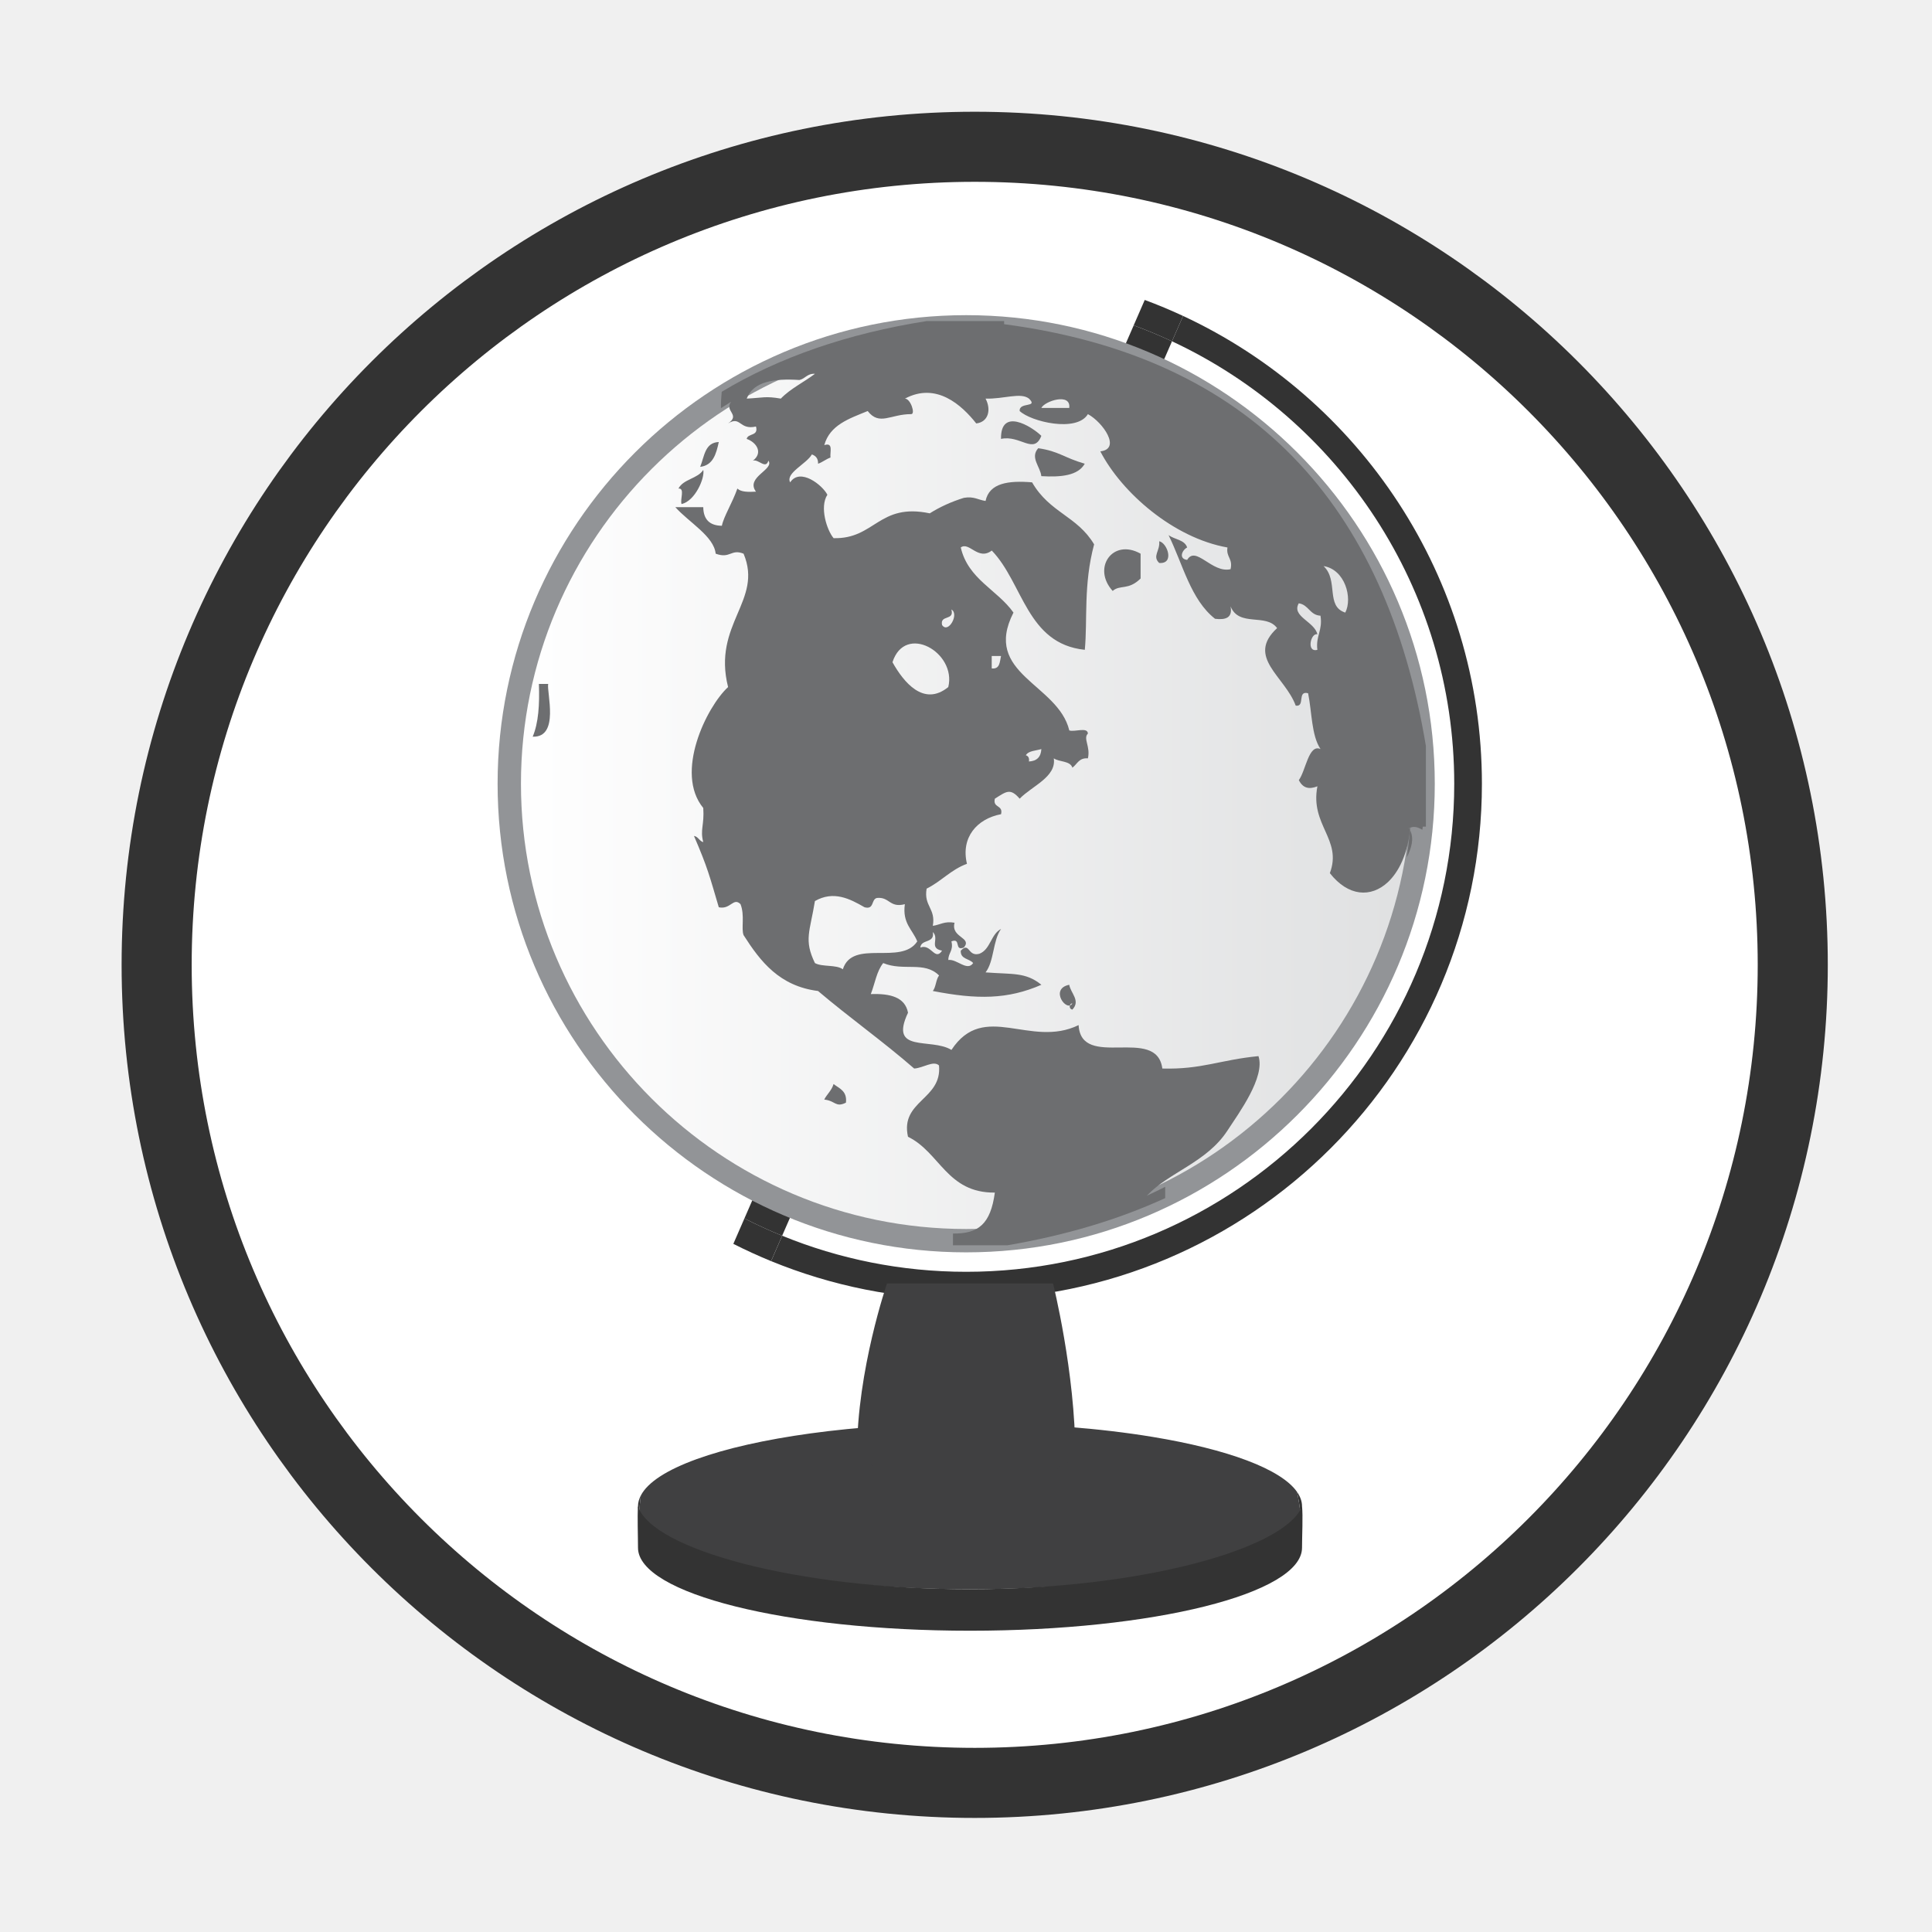
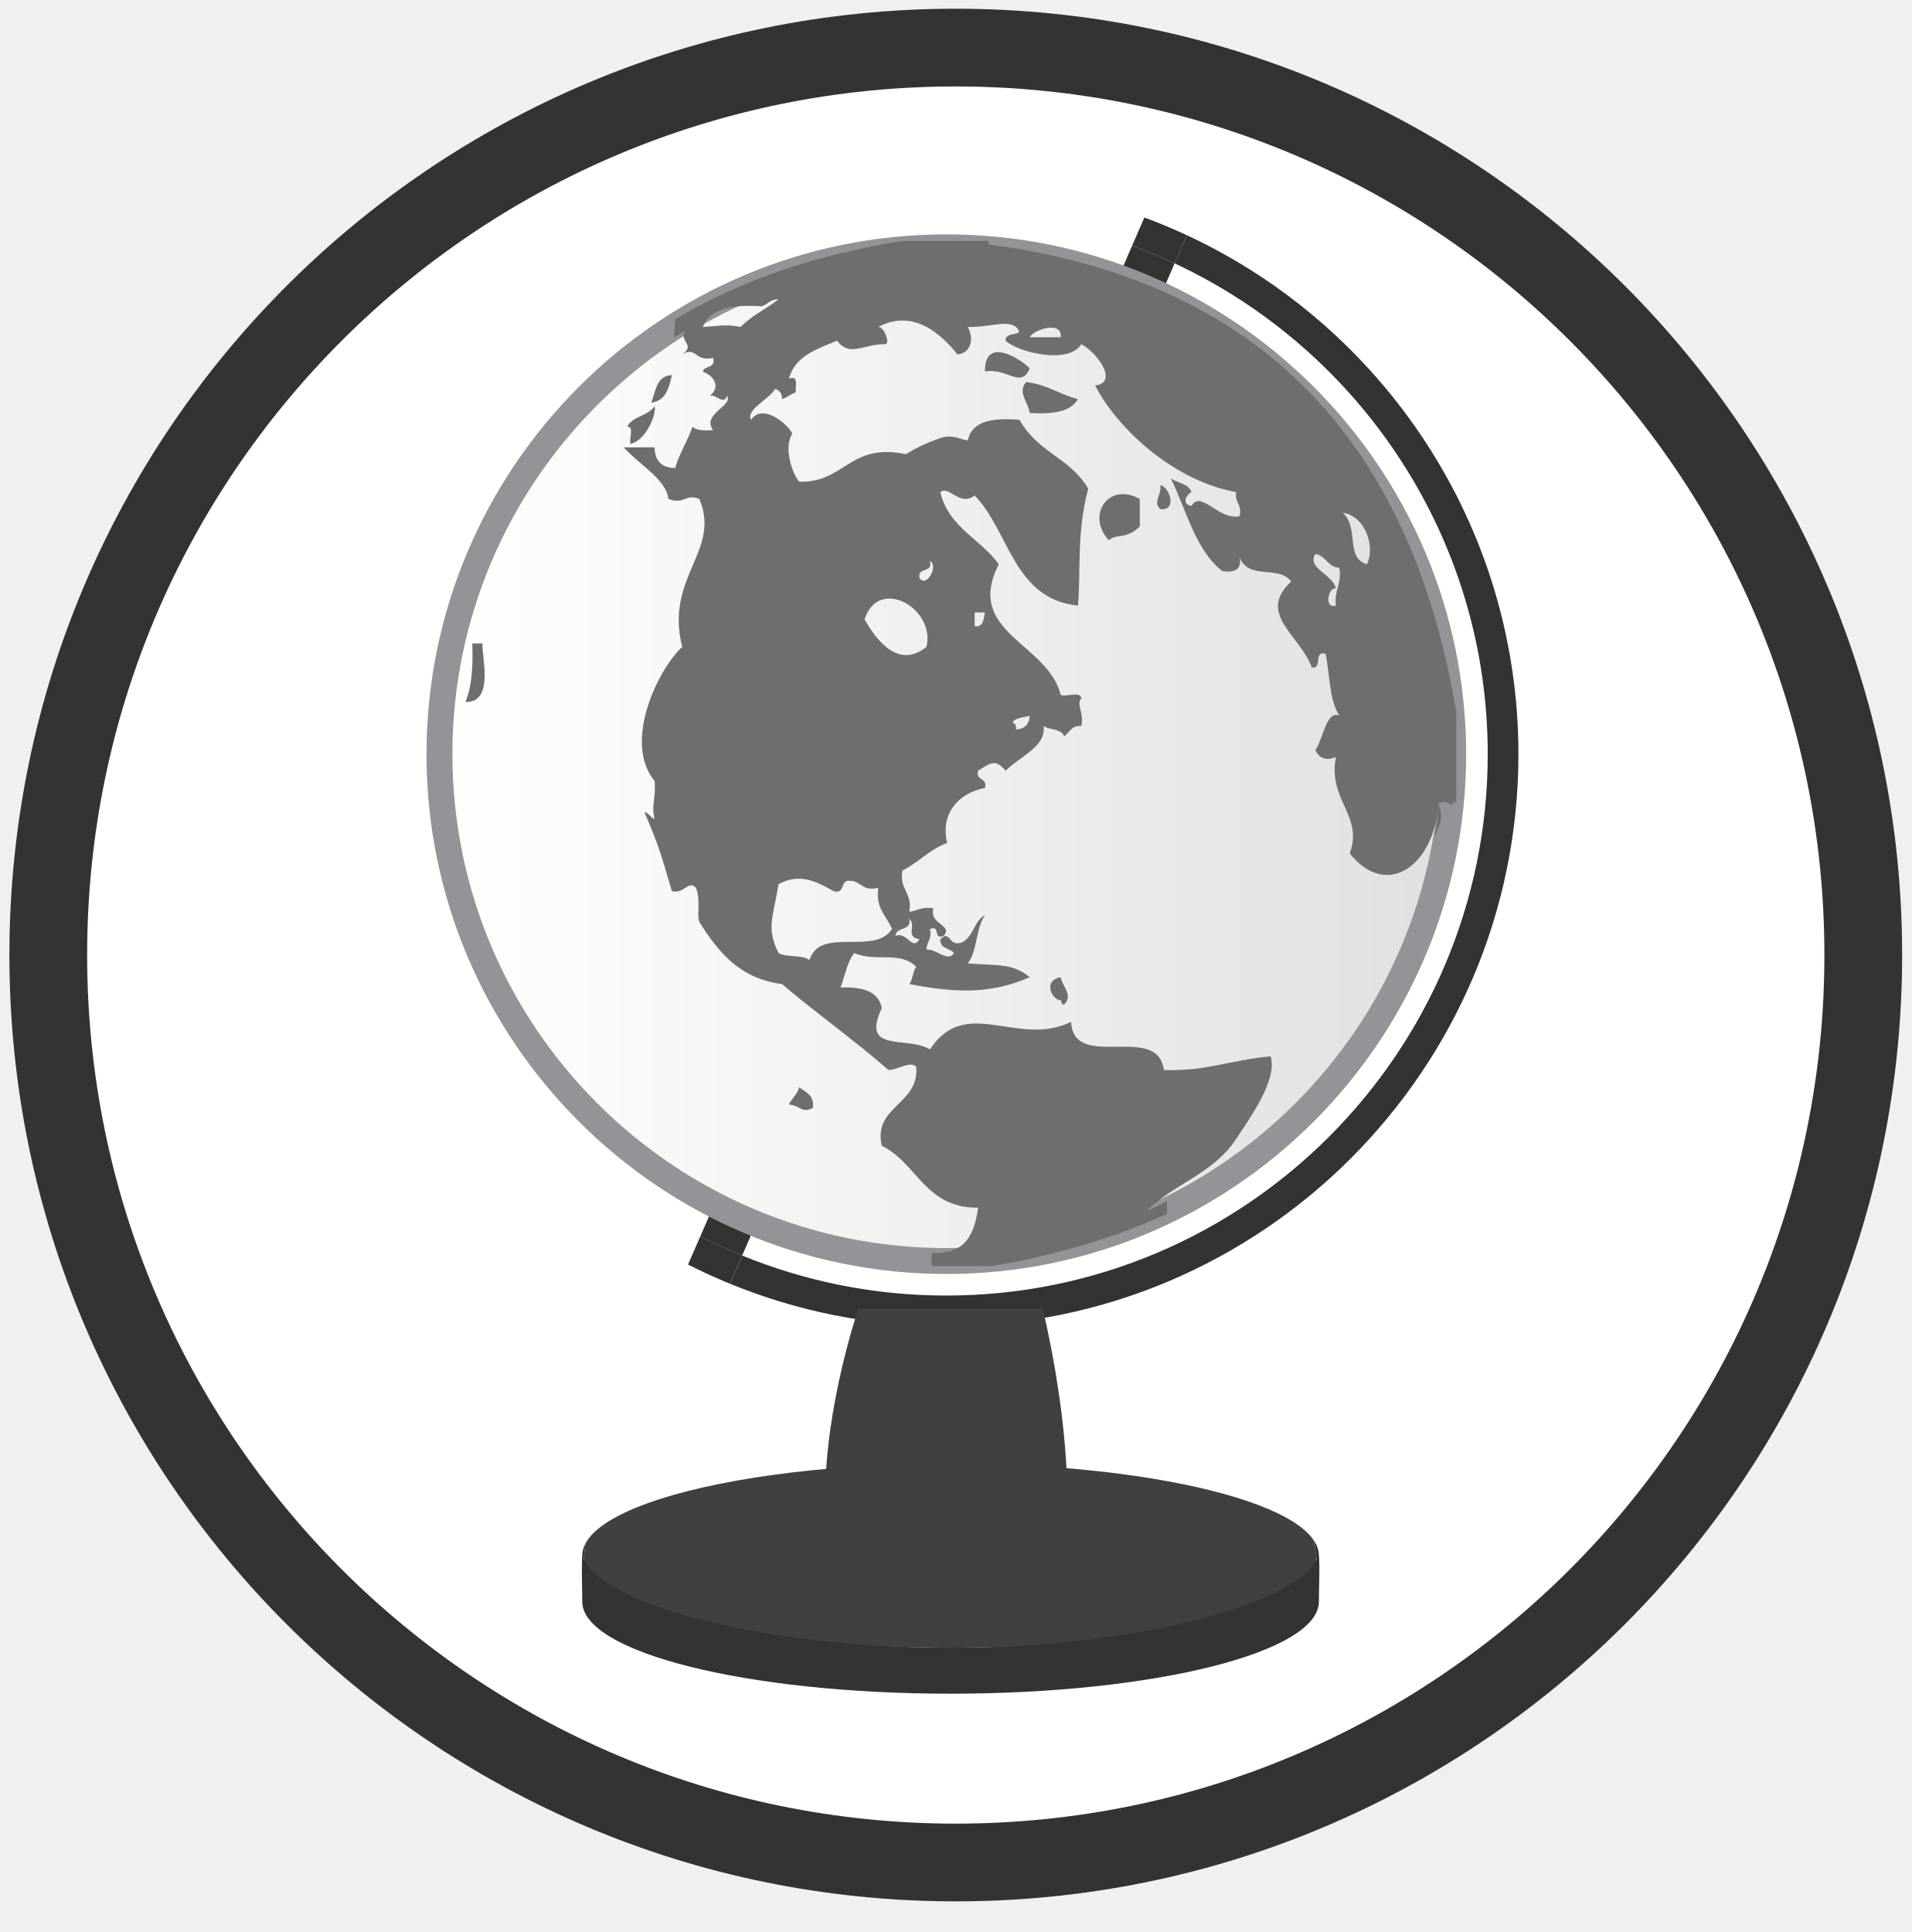
- <svg xmlns="http://www.w3.org/2000/svg" version="1.1" id="Layer_1" x="0px" y="0px" width="111px" height="111px" viewBox="0 0 111 111" enable-background="new 0 0 111 111" xml:space="preserve">
+ <svg xmlns="http://www.w3.org/2000/svg" version="1.1" id="Layer_1" x="0px" y="0px" width="99px" height="100.065px" viewBox="6 5.468 99 100.065" enable-background="new 6 5.468 99 100.065" xml:space="preserve">
  <g>
-     <circle fill="#FFFFFF" stroke="#333333" stroke-width="4.026" stroke-miterlimit="10" cx="56" cy="55.433" r="47" />
+     <circle fill="#FFFFFF" stroke="#333333" stroke-width="4.026" stroke-miterlimit="10" cx="55.5" cy="54.933" r="47" />
    <g>
      <g>
-         <path fill="none" d="M55.511,16.99c-15.462,0-28.04,12.578-28.04,28.04c0,10.876,6.225,20.325,15.299,24.973l22.366-51.311     C62.131,17.59,58.89,16.99,55.511,16.99z" />
-         <path fill="none" d="M55.511,73.069c15.461,0,28.039-12.579,28.039-28.039c0-11.239-6.647-20.952-16.215-25.421L44.937,70.997     C48.202,72.332,51.771,73.069,55.511,73.069z" />
-         <path fill="#333333" d="M42.769,70.004c0.705,0.361,1.43,0.692,2.168,0.993l22.398-51.388c-0.717-0.335-1.451-0.643-2.2-0.916     L42.769,70.004z" />
-         <path fill="#333333" d="M42.769,70.004l-0.636,1.46c0.707,0.358,1.431,0.689,2.168,0.992l0.636-1.459     C44.199,70.695,43.475,70.365,42.769,70.004z" />
-         <path fill="#333333" d="M67.335,19.609l0.636-1.457c-0.72-0.335-1.453-0.642-2.202-0.919l-0.635,1.46     C65.884,18.966,66.618,19.274,67.335,19.609z" />
-         <path fill="#333333" d="M67.972,18.152l-0.636,1.457c9.568,4.47,16.215,14.182,16.215,25.421     c0,15.46-12.579,28.039-28.039,28.039c-3.739,0-7.309-0.738-10.573-2.072l-0.636,1.459c3.459,1.418,7.243,2.203,11.209,2.203     c16.338,0,29.629-13.291,29.629-29.629C85.14,33.141,78.1,22.867,67.972,18.152z" />
+         <path fill="none" d="M55.011,16.49c-15.462,0-28.04,12.578-28.04,28.04c0,10.876,6.225,20.325,15.299,24.973l22.366-51.311     C61.631,17.09,58.39,16.49,55.011,16.49z" />
+         <path fill="none" d="M55.011,72.569c15.461,0,28.039-12.579,28.039-28.039c0-11.239-6.647-20.952-16.215-25.421L44.437,70.497     C47.702,71.832,51.271,72.569,55.011,72.569z" />
+         <path fill="#333333" d="M42.269,69.504c0.705,0.361,1.43,0.692,2.168,0.993l22.398-51.388c-0.717-0.335-1.451-0.643-2.2-0.916     L42.269,69.504z" />
+         <path fill="#333333" d="M42.269,69.504l-0.636,1.46c0.707,0.358,1.431,0.689,2.168,0.992l0.636-1.459     C43.699,70.195,42.975,69.865,42.269,69.504z" />
+         <path fill="#333333" d="M66.835,19.109l0.636-1.457c-0.72-0.335-1.453-0.642-2.202-0.919l-0.635,1.46     C65.384,18.466,66.118,18.774,66.835,19.109z" />
+         <path fill="#333333" d="M67.472,17.652l-0.636,1.457c9.568,4.47,16.215,14.182,16.215,25.421     c0,15.46-12.579,28.039-28.039,28.039c-3.739,0-7.309-0.738-10.573-2.072l-0.636,1.459c3.459,1.418,7.243,2.203,11.209,2.203     c16.338,0,29.629-13.291,29.629-29.629C84.64,32.641,77.6,22.367,67.472,17.652z" />
      </g>
      <g>
-         <path fill="#333333" d="M74.806,86.537c0-0.279-0.102-0.554-0.285-0.819c0.083,0.389,0.149,0.814,0.197,1.279     C74.775,86.846,74.806,86.692,74.806,86.537z" />
-         <path fill="#333333" d="M36.655,86.537c0,0.129,0.027,0.257,0.066,0.383c0.026-0.351,0.057-0.683,0.095-0.996     C36.714,86.126,36.655,86.329,36.655,86.537z" />
-         <path fill="#404041" d="M74.521,85.718c-0.915-1.32-3.996-2.453-8.299-3.163c-3.01-0.497-6.615-0.787-10.491-0.787     c-3.322,0-6.445,0.213-9.165,0.586c-5.226,0.718-8.957,2.028-9.749,3.57c-0.038,0.313-0.07,0.645-0.095,0.996     c0.782,2.455,8.991,4.386,19.01,4.386c9.916,0,18.062-1.892,18.987-4.309C74.671,86.532,74.604,86.106,74.521,85.718z" />
-         <path fill="#333333" d="M55.731,91.306c-10.018,0-18.295-2.314-19.076-4.769c-0.043,0.609,0,1.656,0,2.385     c0,2.633,8.541,4.769,19.076,4.769c10.536,0,19.075-2.136,19.075-4.769c0-0.71,0.059-1.806,0-2.385     C73.882,88.955,65.647,91.306,55.731,91.306z" />
+         <path fill="#333333" d="M74.306,86.037c0-0.279-0.102-0.554-0.285-0.819c0.083,0.389,0.149,0.814,0.197,1.279     C74.275,86.346,74.306,86.192,74.306,86.037z" />
+         <path fill="#333333" d="M36.155,86.037c0,0.129,0.027,0.257,0.066,0.383c0.026-0.351,0.057-0.683,0.095-0.996     C36.214,85.626,36.155,85.829,36.155,86.037z" />
+         <path fill="#404041" d="M74.021,85.218c-0.915-1.32-3.996-2.453-8.299-3.163c-3.01-0.497-6.615-0.787-10.491-0.787     c-3.322,0-6.445,0.213-9.165,0.586c-5.226,0.718-8.957,2.028-9.749,3.57c-0.038,0.313-0.07,0.645-0.095,0.996     c0.782,2.455,8.991,4.386,19.01,4.386c9.916,0,18.062-1.892,18.987-4.309C74.171,86.032,74.104,85.606,74.021,85.218z" />
+         <path fill="#333333" d="M55.231,90.806c-10.018,0-18.295-2.314-19.076-4.769c-0.043,0.609,0,1.656,0,2.385     c0,2.633,8.541,4.769,19.076,4.769c10.536,0,19.075-2.136,19.075-4.769c0-0.71,0.059-1.806,0-2.385     C73.382,88.455,65.147,90.806,55.231,90.806z" />
      </g>
-       <path fill="#333333" d="M50.962,74.615" />
-       <path fill="#404041" d="M50.962,73.737c0,0-1.722,4.985-1.722,9.754c2.005,2.268,9.829,2.765,12.541,0.132    c0-4.769-1.281-9.887-1.281-9.887H50.962z" />
+       <path fill="#333333" d="M50.462,74.115" />
+       <path fill="#404041" d="M50.462,73.237c0,0-1.722,4.985-1.722,9.754c2.005,2.268,9.829,2.765,12.541,0.132    c0-4.769-1.281-9.887-1.281-9.887L50.462,73.237L50.462,73.237z" />
      <g>
        <g>
-           <linearGradient id="SVGID_1_" gradientUnits="userSpaceOnUse" x1="29.259" y1="45.029" x2="81.762" y2="45.029">
+           <linearGradient id="SVGID_1_" gradientUnits="userSpaceOnUse" x1="279.26" y1="-274.029" x2="331.762" y2="-274.029" gradientTransform="matrix(1 0 0 -1 -250.5 -229.5)">
            <stop offset="0" style="stop-color:#FFFFFF" />
            <stop offset="1" style="stop-color:#DFE0E1" />
          </linearGradient>
-           <path fill="url(#SVGID_1_)" d="M55.511,71.281c-14.475,0-26.251-11.776-26.251-26.251c0-14.476,11.776-26.252,26.251-26.252      c14.475,0,26.251,11.777,26.251,26.252C81.762,59.505,69.985,71.281,55.511,71.281z" />
-           <path fill="#929497" d="M55.511,19.449c14.105,0,25.58,11.476,25.58,25.581c0,14.105-11.475,25.58-25.58,25.58      c-14.105,0-25.58-11.475-25.58-25.58C29.93,30.925,41.406,19.449,55.511,19.449 M55.511,18.107      c-14.846,0-26.922,12.077-26.922,26.923c0,14.844,12.077,26.922,26.922,26.922c14.844,0,26.922-12.078,26.922-26.922      C82.432,30.184,70.355,18.107,55.511,18.107L55.511,18.107z" />
+           <path fill="url(#SVGID_1_)" d="M55.011,70.781c-14.475,0-26.251-11.776-26.251-26.251c0-14.476,11.776-26.252,26.251-26.252      S81.262,30.055,81.262,44.53S69.485,70.781,55.011,70.781z" />
+           <path fill="#929497" d="M55.011,18.949c14.105,0,25.58,11.476,25.58,25.581s-11.475,25.58-25.58,25.58      s-25.58-11.475-25.58-25.58C29.43,30.425,40.906,18.949,55.011,18.949 M55.011,17.607c-14.846,0-26.922,12.077-26.922,26.923      c0,14.844,12.077,26.922,26.922,26.922c14.844,0,26.922-12.078,26.922-26.922C81.932,29.684,69.855,17.607,55.011,17.607      L55.011,17.607z" />
        </g>
      </g>
      <g>
-         <path fill-rule="evenodd" clip-rule="evenodd" fill="#6D6E70" d="M59.829,25.04c-0.43,1.107-1.217-0.068-2.317,0.177     C57.479,23.391,59.264,24.492,59.829,25.04z" />
-         <path fill-rule="evenodd" clip-rule="evenodd" fill="#6D6E70" d="M41.297,25.396c-0.149,0.683-0.327,1.337-1.069,1.427     C40.47,26.232,40.491,25.423,41.297,25.396z" />
-         <path fill-rule="evenodd" clip-rule="evenodd" fill="#6D6E70" d="M59.65,25.752c1.199,0.175,1.455,0.535,2.672,0.891     c-0.386,0.684-1.357,0.781-2.494,0.714C59.773,26.813,59.165,26.29,59.65,25.752z" />
-         <path fill-rule="evenodd" clip-rule="evenodd" fill="#6D6E70" d="M40.405,26.999c0.101,0.463-0.468,1.786-1.247,1.961     c-0.098-0.26,0.208-0.922-0.178-0.892C39.262,27.52,40.081,27.506,40.405,26.999z" />
-         <path fill-rule="evenodd" clip-rule="evenodd" fill="#6D6E70" d="M66.6,31.097c0.464,0.09,0.9,1.318,0,1.247     C66.188,31.95,66.66,31.651,66.6,31.097z" />
-         <path fill-rule="evenodd" clip-rule="evenodd" fill="#6D6E70" d="M65.531,31.811c0,0.475,0,0.95,0,1.426     c-0.711,0.699-1.169,0.335-1.604,0.714C62.728,32.637,63.928,30.907,65.531,31.811z" />
-         <path fill-rule="evenodd" clip-rule="evenodd" fill="#6D6E70" d="M30.961,39.295c0.179,0,0.356,0,0.534,0     c-0.096,0.472,0.673,3.088-0.89,3.03C30.94,41.53,31.005,40.467,30.961,39.295z" />
-         <path fill-rule="evenodd" clip-rule="evenodd" fill="#6D6E70" d="M61.61,57.649c-0.32,0.541-1.337-0.842-0.178-1.07     c0.078,0.48,0.669,0.915,0.178,1.426C61.386,57.96,61.431,57.651,61.61,57.649z" />
-         <path fill-rule="evenodd" clip-rule="evenodd" fill="#6D6E70" d="M47.89,62.282c0.337,0.257,0.789,0.398,0.712,1.069     c-0.594,0.301-0.607-0.113-1.247-0.177C47.515,62.858,47.785,62.652,47.89,62.282z" />
-         <path fill-rule="evenodd" clip-rule="evenodd" fill="#6D6E70" d="M81.025,47.551c0.002-0.02,0.006-0.039,0.007-0.059     c-0.001,0.02-0.004,0.039-0.006,0.059c0.273-0.105,0.476,0.007,0.692,0.121c0.008-0.06,0.018-0.12,0.027-0.179     c0.06,0,0.119,0,0.178,0c0-1.545,0-3.09,0-4.634c-2.312-13.843-9.96-22.352-24.233-24.233c0-0.061,0-0.119,0-0.179     c-1.485,0-2.97,0-4.455,0c-4.556,0.722-8.475,2.081-11.77,4.062c-0.03,0.315-0.05,0.629-0.044,0.943     c0.194-0.126,0.391-0.252,0.587-0.372c-0.424,0.535,0.567,0.742-0.178,1.247c0.738-0.452,0.635,0.398,1.604,0.178     c0.156,0.572-0.463,0.37-0.535,0.712c0.58,0.202,0.95,0.806,0.357,1.249c0.316-0.108,0.739,0.522,0.891,0     c0.362,0.516-1.337,0.944-0.713,1.782c-0.44,0.023-0.859,0.026-1.069-0.179c-0.291,0.828-0.788,1.611-0.891,2.138     c-0.704-0.008-1.06-0.365-1.069-1.068c-0.534,0-1.069,0-1.604,0c0.781,0.873,2.215,1.669,2.317,2.672     c0.846,0.31,0.872-0.293,1.603,0c1.138,2.705-1.804,4.034-0.89,7.662c-1.243,1.146-3.09,4.929-1.426,6.949     c0.069,0.984-0.193,1.238,0,1.961c-0.234-0.063-0.28-0.315-0.534-0.356c0.79,1.829,0.896,2.308,1.426,4.098     c0.672,0.152,0.837-0.591,1.248-0.178c0.257,0.655,0.028,1.402,0.177,1.781c0.972,1.524,2.063,2.927,4.277,3.208     c1.799,1.528,3.747,2.906,5.524,4.455c0.526-0.031,1.103-0.48,1.426-0.178c0.188,1.968-2.245,2.021-1.782,4.098     c1.839,0.894,2.233,3.232,4.99,3.208c-0.246,1.808-0.942,2.37-2.406,2.352c0,0.226,0,0.452,0,0.676c1.04,0,2.079,0,3.119,0     c3.355-0.574,6.383-1.476,9.075-2.712c0-0.204,0-0.415,0-0.648c-0.347,0.176-0.7,0.346-1.056,0.51     c1.275-1.353,3.439-1.909,4.633-3.743c0.647-0.993,2.179-3.066,1.782-4.276c-2.234,0.217-3.248,0.773-5.524,0.713     c-0.328-2.497-4.668,0.108-4.81-2.496c-2.775,1.354-5.436-1.414-7.306,1.426c-1.18-0.722-3.607,0.218-2.495-2.138     c-0.171-0.898-1.029-1.109-2.138-1.069c0.234-0.599,0.338-1.325,0.713-1.782c1.166,0.485,2.365-0.131,3.208,0.712     c-0.182,0.235-0.174,0.658-0.357,0.892c2.536,0.496,4.304,0.487,6.237-0.357c-0.912-0.737-1.643-0.59-3.208-0.712     c0.495-0.633,0.416-1.841,0.89-2.495c-0.591,0.299-0.602,1.179-1.247,1.426c-0.679,0.186-0.547-0.716-1.068-0.178     c-0.028,0.502,0.503,0.446,0.712,0.712c-0.341,0.501-0.929-0.244-1.426-0.179c-0.004-0.419,0.307-0.525,0.178-1.069     c0.577-0.22,0.136,0.577,0.713,0.356c0.503-0.592-0.761-0.558-0.534-1.426c-0.579-0.104-0.83,0.122-1.248,0.178     c0.178-1.008-0.534-1.129-0.356-2.137c0.836-0.411,1.4-1.094,2.317-1.426c-0.361-1.505,0.565-2.586,1.959-2.851     c0.133-0.548-0.488-0.342-0.356-0.891c0.657-0.412,0.883-0.629,1.425,0c0.713-0.734,2.119-1.247,1.961-2.317     c0.316,0.219,0.939,0.13,1.069,0.535c0.277-0.198,0.371-0.578,0.891-0.535c0.159-0.681-0.291-1.137,0-1.425     c-0.023-0.393-0.756-0.076-1.069-0.179c-0.644-2.688-5.018-3.236-3.207-6.771c-0.936-1.321-2.605-1.909-3.029-3.742     c0.487-0.355,0.994,0.779,1.782,0.178c1.808,1.874,2.007,5.358,5.345,5.703c0.163-1.729-0.087-3.743,0.535-6.059     c-0.982-1.641-2.55-1.806-3.564-3.563c-1.359-0.112-2.458,0.037-2.673,1.069c-0.419-0.057-0.67-0.281-1.247-0.178     c-0.726,0.225-1.378,0.524-1.96,0.89c-2.932-0.615-3.145,1.488-5.524,1.426c-0.384-0.453-0.818-1.788-0.357-2.494     c-0.283-0.556-1.572-1.576-2.138-0.712c-0.286-0.533,0.948-1.067,1.247-1.604c0.219,0.077,0.366,0.227,0.356,0.534     c0.264-0.092,0.45-0.262,0.713-0.355c-0.04-0.316,0.18-0.892-0.356-0.713c0.319-1.166,1.442-1.527,2.494-1.96     c0.676,0.869,1.306,0.175,2.496,0.178c0.263,0.007-0.033-0.896-0.357-0.891c1.806-0.964,3.263,0.372,4.098,1.426     c0.699-0.08,0.871-0.791,0.535-1.426c1.059,0.03,2.014-0.373,2.495,0c0.556,0.541-0.583,0.173-0.535,0.713     c0.642,0.609,3.277,1.248,3.92,0.178c0.863,0.467,1.932,2.005,0.713,2.139c1.224,2.368,4.203,4.975,7.305,5.523     c-0.087,0.563,0.322,0.629,0.178,1.247c-1.069,0.249-1.995-1.382-2.494-0.534c-0.492-0.057-0.309-0.551,0-0.714     c-0.144-0.451-0.734-0.454-1.069-0.712c0.822,1.673,1.273,3.714,2.672,4.81c0.609,0.074,1.016-0.054,0.891-0.713     c0.491,1.208,2.033,0.375,2.674,1.248c-1.807,1.669,0.455,2.774,1.069,4.454c0.563,0.089,0.066-0.884,0.712-0.712     c0.222,1.086,0.188,2.426,0.714,3.207c-0.684-0.312-0.844,1.241-1.247,1.783c0.234,0.468,0.585,0.546,1.068,0.357     c-0.436,2.237,1.444,3.046,0.714,4.989c1.064,1.354,2.365,1.412,3.322,0.529c-0.021,0-0.043,0-0.064,0c0.021,0,0.043,0,0.064,0     c0.653-0.603,1.141-1.646,1.288-3.013c-0.016-0.033-0.033-0.067-0.054-0.101C80.98,47.568,81.003,47.56,81.025,47.551z      M59.829,43.036c-0.022,0.453-0.26,0.692-0.713,0.714c0.029-0.208-0.04-0.318-0.178-0.357     C59.088,43.129,59.511,43.135,59.829,43.036z M56.978,37.69c0.178,0,0.356,0,0.534,0c-0.075,0.341-0.064,0.768-0.534,0.713     C56.978,38.166,56.978,37.929,56.978,37.69z M53.591,53.549c0.403,0.371-0.248,0.921,0.534,1.07     c-0.408,0.623-0.631-0.421-1.247-0.179C52.911,53.939,53.726,54.218,53.591,53.549z M54.66,35.019     c0.467,0.248-0.18,1.418-0.535,0.89C53.992,35.3,54.85,35.683,54.66,35.019z M54.482,39.473     c-1.417,1.154-2.573-0.293-3.206-1.426C52,35.785,54.97,37.487,54.482,39.473z M46.82,51.769c1.066-0.61,1.994-0.14,2.851,0.356     c0.572,0.156,0.37-0.462,0.712-0.534c0.729-0.075,0.72,0.586,1.604,0.357c-0.154,1.103,0.443,1.457,0.713,2.138     c-0.919,1.405-3.72-0.164-4.276,1.604c-0.372-0.281-1.184-0.124-1.603-0.357C46.172,53.997,46.536,53.528,46.82,51.769z      M44.861,22.901c-0.899-0.153-0.997-0.048-1.96,0c0.38-0.986,1.567-1.164,3.029-1.069c0.34-0.076,0.447-0.384,0.891-0.355     C46.181,21.964,45.413,22.326,44.861,22.901z M61.432,23.436c-0.534,0-1.069,0-1.603,0     C60.022,23.042,61.541,22.546,61.432,23.436z M75.687,37.335c-0.647,0.172-0.38-0.996,0-0.89     c-0.156-0.736-1.505-1.027-1.068-1.783c0.569,0.083,0.628,0.678,1.247,0.712C76.003,36.225,75.587,36.522,75.687,37.335z      M77.291,35.196c-1.147-0.366-0.373-1.85-1.247-2.672C77.277,32.717,77.722,34.36,77.291,35.196z" />
-         <path fill-rule="evenodd" clip-rule="evenodd" fill="#6D6E70" d="M80.956,47.58c0.022,0.033,0.038,0.068,0.054,0.101     c0.005-0.043,0.012-0.085,0.015-0.13C81.003,47.56,80.98,47.568,80.956,47.58z" />
-         <path fill-rule="evenodd" clip-rule="evenodd" fill="#6D6E70" d="M81.012,47.687c-0.048,0.537-0.111,1.064-0.189,1.583     C81.077,48.741,81.268,48.214,81.012,47.687z" />
+         <path fill="#6D6E70" d="M59.329,24.54c-0.43,1.107-1.217-0.068-2.317,0.177C56.979,22.891,58.764,23.992,59.329,24.54z" />
+         <path fill="#6D6E70" d="M40.797,24.896c-0.149,0.683-0.327,1.337-1.069,1.427C39.97,25.732,39.991,24.923,40.797,24.896z" />
+         <path fill="#6D6E70" d="M59.15,25.252c1.199,0.175,1.455,0.535,2.672,0.891c-0.386,0.684-1.357,0.781-2.494,0.714     C59.273,26.313,58.665,25.79,59.15,25.252z" />
+         <path fill="#6D6E70" d="M39.905,26.499c0.101,0.463-0.468,1.786-1.247,1.961c-0.098-0.26,0.208-0.922-0.178-0.892     C38.762,27.02,39.581,27.006,39.905,26.499z" />
+         <path fill="#6D6E70" d="M66.1,30.597c0.464,0.09,0.9,1.318,0,1.247C65.688,31.45,66.16,31.151,66.1,30.597z" />
+         <path fill="#6D6E70" d="M65.031,31.311c0,0.475,0,0.95,0,1.426c-0.711,0.699-1.169,0.335-1.604,0.714     C62.228,32.137,63.428,30.407,65.031,31.311z" />
+         <path fill="#6D6E70" d="M30.461,38.795c0.179,0,0.356,0,0.534,0c-0.096,0.472,0.673,3.088-0.89,3.03     C30.44,41.03,30.505,39.967,30.461,38.795z" />
+         <path fill="#6D6E70" d="M61.11,57.149c-0.32,0.541-1.337-0.842-0.178-1.07c0.078,0.48,0.669,0.915,0.178,1.426     C60.886,57.46,60.931,57.151,61.11,57.149z" />
+         <path fill="#6D6E70" d="M47.39,61.782c0.337,0.257,0.789,0.398,0.712,1.069c-0.594,0.301-0.607-0.113-1.247-0.177     C47.015,62.358,47.285,62.152,47.39,61.782z" />
+         <path fill="#6D6E70" d="M80.525,47.051c0.002-0.02,0.006-0.039,0.007-0.059c-0.001,0.02-0.004,0.039-0.006,0.059     c0.273-0.105,0.476,0.007,0.692,0.121c0.008-0.06,0.018-0.12,0.027-0.179c0.06,0,0.119,0,0.178,0c0-1.545,0-3.09,0-4.634     c-2.312-13.843-9.96-22.352-24.233-24.233c0-0.061,0-0.119,0-0.179c-1.485,0-2.97,0-4.455,0     c-4.556,0.722-8.475,2.081-11.77,4.062c-0.03,0.315-0.05,0.629-0.044,0.943c0.194-0.126,0.391-0.252,0.587-0.372     c-0.424,0.535,0.567,0.742-0.178,1.247c0.738-0.452,0.635,0.398,1.604,0.178c0.156,0.572-0.463,0.37-0.535,0.712     c0.58,0.202,0.95,0.806,0.357,1.249c0.316-0.108,0.739,0.522,0.891,0c0.362,0.516-1.337,0.944-0.713,1.782     c-0.44,0.023-0.859,0.026-1.069-0.179c-0.291,0.828-0.788,1.611-0.891,2.138c-0.704-0.008-1.06-0.365-1.069-1.068     c-0.534,0-1.069,0-1.604,0c0.781,0.873,2.215,1.669,2.317,2.672c0.846,0.31,0.872-0.293,1.603,0     c1.138,2.705-1.804,4.034-0.89,7.662c-1.243,1.146-3.09,4.929-1.426,6.949c0.069,0.984-0.193,1.238,0,1.961     c-0.234-0.063-0.28-0.315-0.534-0.356c0.79,1.829,0.896,2.308,1.426,4.098c0.672,0.152,0.837-0.591,1.248-0.178     c0.257,0.655,0.028,1.402,0.177,1.781c0.972,1.524,2.063,2.927,4.277,3.208c1.799,1.528,3.747,2.906,5.524,4.455     c0.526-0.031,1.103-0.48,1.426-0.178c0.188,1.968-2.245,2.021-1.782,4.098c1.839,0.894,2.233,3.232,4.99,3.208     c-0.246,1.808-0.942,2.37-2.406,2.352c0,0.226,0,0.452,0,0.676c1.04,0,2.079,0,3.119,0c3.355-0.574,6.383-1.476,9.075-2.712     c0-0.204,0-0.415,0-0.648c-0.347,0.176-0.7,0.346-1.056,0.51c1.275-1.353,3.439-1.909,4.633-3.743     c0.647-0.993,2.179-3.066,1.782-4.276c-2.234,0.217-3.248,0.773-5.524,0.713c-0.328-2.497-4.668,0.108-4.81-2.496     c-2.775,1.354-5.436-1.414-7.306,1.426c-1.18-0.722-3.607,0.218-2.495-2.138c-0.171-0.898-1.029-1.109-2.138-1.069     c0.234-0.599,0.338-1.325,0.713-1.782c1.166,0.485,2.365-0.131,3.208,0.712c-0.182,0.235-0.174,0.658-0.357,0.892     c2.536,0.496,4.304,0.487,6.237-0.357c-0.912-0.737-1.643-0.59-3.208-0.712c0.495-0.633,0.416-1.841,0.89-2.495     c-0.591,0.299-0.602,1.179-1.247,1.426c-0.679,0.186-0.547-0.716-1.068-0.178c-0.028,0.502,0.503,0.446,0.712,0.712     c-0.341,0.501-0.929-0.244-1.426-0.179c-0.004-0.419,0.307-0.525,0.178-1.069c0.577-0.22,0.136,0.577,0.713,0.356     c0.503-0.592-0.761-0.558-0.534-1.426c-0.579-0.104-0.83,0.122-1.248,0.178c0.178-1.008-0.534-1.129-0.356-2.137     c0.836-0.411,1.4-1.094,2.317-1.426c-0.361-1.505,0.565-2.586,1.959-2.851c0.133-0.548-0.488-0.342-0.356-0.891     c0.657-0.412,0.883-0.629,1.425,0c0.713-0.734,2.119-1.247,1.961-2.317c0.316,0.219,0.939,0.13,1.069,0.535     c0.277-0.198,0.371-0.578,0.891-0.535c0.159-0.681-0.291-1.137,0-1.425c-0.023-0.393-0.756-0.076-1.069-0.179     c-0.644-2.688-5.018-3.236-3.207-6.771c-0.936-1.321-2.605-1.909-3.029-3.742c0.487-0.355,0.994,0.779,1.782,0.178     c1.808,1.874,2.007,5.358,5.345,5.703c0.163-1.729-0.087-3.743,0.535-6.059c-0.982-1.641-2.55-1.806-3.564-3.563     c-1.359-0.112-2.458,0.037-2.673,1.069c-0.419-0.057-0.67-0.281-1.247-0.178c-0.726,0.225-1.378,0.524-1.96,0.89     c-2.932-0.615-3.145,1.488-5.524,1.426c-0.384-0.453-0.818-1.788-0.357-2.494c-0.283-0.556-1.572-1.576-2.138-0.712     c-0.286-0.533,0.948-1.067,1.247-1.604c0.219,0.077,0.366,0.227,0.356,0.534c0.264-0.092,0.45-0.262,0.713-0.355     c-0.04-0.316,0.18-0.892-0.356-0.713c0.319-1.166,1.442-1.527,2.494-1.96c0.676,0.869,1.306,0.175,2.496,0.178     c0.263,0.007-0.033-0.896-0.357-0.891c1.806-0.964,3.263,0.372,4.098,1.426c0.699-0.08,0.871-0.791,0.535-1.426     c1.059,0.03,2.014-0.373,2.495,0c0.556,0.541-0.583,0.173-0.535,0.713c0.642,0.609,3.277,1.248,3.92,0.178     c0.863,0.467,1.932,2.005,0.713,2.139c1.224,2.368,4.203,4.975,7.305,5.523c-0.087,0.563,0.322,0.629,0.178,1.247     c-1.069,0.249-1.995-1.382-2.494-0.534c-0.492-0.057-0.309-0.551,0-0.714c-0.144-0.451-0.734-0.454-1.069-0.712     c0.822,1.673,1.273,3.714,2.672,4.81c0.609,0.074,1.016-0.054,0.891-0.713c0.491,1.208,2.033,0.375,2.674,1.248     c-1.807,1.669,0.455,2.774,1.069,4.454c0.563,0.089,0.066-0.884,0.712-0.712c0.222,1.086,0.188,2.426,0.714,3.207     c-0.684-0.312-0.844,1.241-1.247,1.783c0.234,0.468,0.585,0.546,1.068,0.357c-0.436,2.237,1.444,3.046,0.714,4.989     c1.064,1.354,2.365,1.412,3.322,0.529c-0.021,0-0.043,0-0.064,0c0.021,0,0.043,0,0.064,0c0.653-0.603,1.141-1.646,1.288-3.013     c-0.016-0.033-0.033-0.067-0.054-0.101C80.48,47.068,80.503,47.06,80.525,47.051z M59.329,42.536     c-0.022,0.453-0.26,0.692-0.713,0.714c0.029-0.208-0.04-0.318-0.178-0.357C58.588,42.629,59.011,42.635,59.329,42.536z      M56.478,37.19c0.178,0,0.356,0,0.534,0c-0.075,0.341-0.064,0.768-0.534,0.713C56.478,37.666,56.478,37.429,56.478,37.19z      M53.091,53.049c0.403,0.371-0.248,0.921,0.534,1.07c-0.408,0.623-0.631-0.421-1.247-0.179     C52.411,53.439,53.226,53.718,53.091,53.049z M54.16,34.519c0.467,0.248-0.18,1.418-0.535,0.89     C53.492,34.8,54.35,35.183,54.16,34.519z M53.982,38.973c-1.417,1.154-2.573-0.293-3.206-1.426     C51.5,35.285,54.47,36.987,53.982,38.973z M46.32,51.269c1.066-0.61,1.994-0.14,2.851,0.356c0.572,0.156,0.37-0.462,0.712-0.534     c0.729-0.075,0.72,0.586,1.604,0.357c-0.154,1.103,0.443,1.457,0.713,2.138c-0.919,1.405-3.72-0.164-4.276,1.604     c-0.372-0.281-1.184-0.124-1.603-0.357C45.672,53.497,46.036,53.028,46.32,51.269z M44.361,22.401     c-0.899-0.153-0.997-0.048-1.96,0c0.38-0.986,1.567-1.164,3.029-1.069c0.34-0.076,0.447-0.384,0.891-0.355     C45.681,21.464,44.913,21.826,44.361,22.401z M60.932,22.936c-0.534,0-1.069,0-1.603,0     C59.522,22.542,61.041,22.046,60.932,22.936z M75.187,36.835c-0.647,0.172-0.38-0.996,0-0.89     c-0.156-0.736-1.505-1.027-1.068-1.783c0.569,0.083,0.628,0.678,1.247,0.712C75.503,35.725,75.087,36.022,75.187,36.835z      M76.791,34.696c-1.147-0.366-0.373-1.85-1.247-2.672C76.777,32.217,77.222,33.86,76.791,34.696z" />
+         <path fill="#6D6E70" d="M80.456,47.08c0.022,0.033,0.038,0.068,0.054,0.101c0.005-0.043,0.012-0.085,0.015-0.13     C80.503,47.06,80.48,47.068,80.456,47.08z" />
+         <path fill="#6D6E70" d="M80.512,47.187c-0.048,0.537-0.111,1.064-0.189,1.583C80.577,48.241,80.768,47.714,80.512,47.187z" />
      </g>
    </g>
  </g>
</svg>
